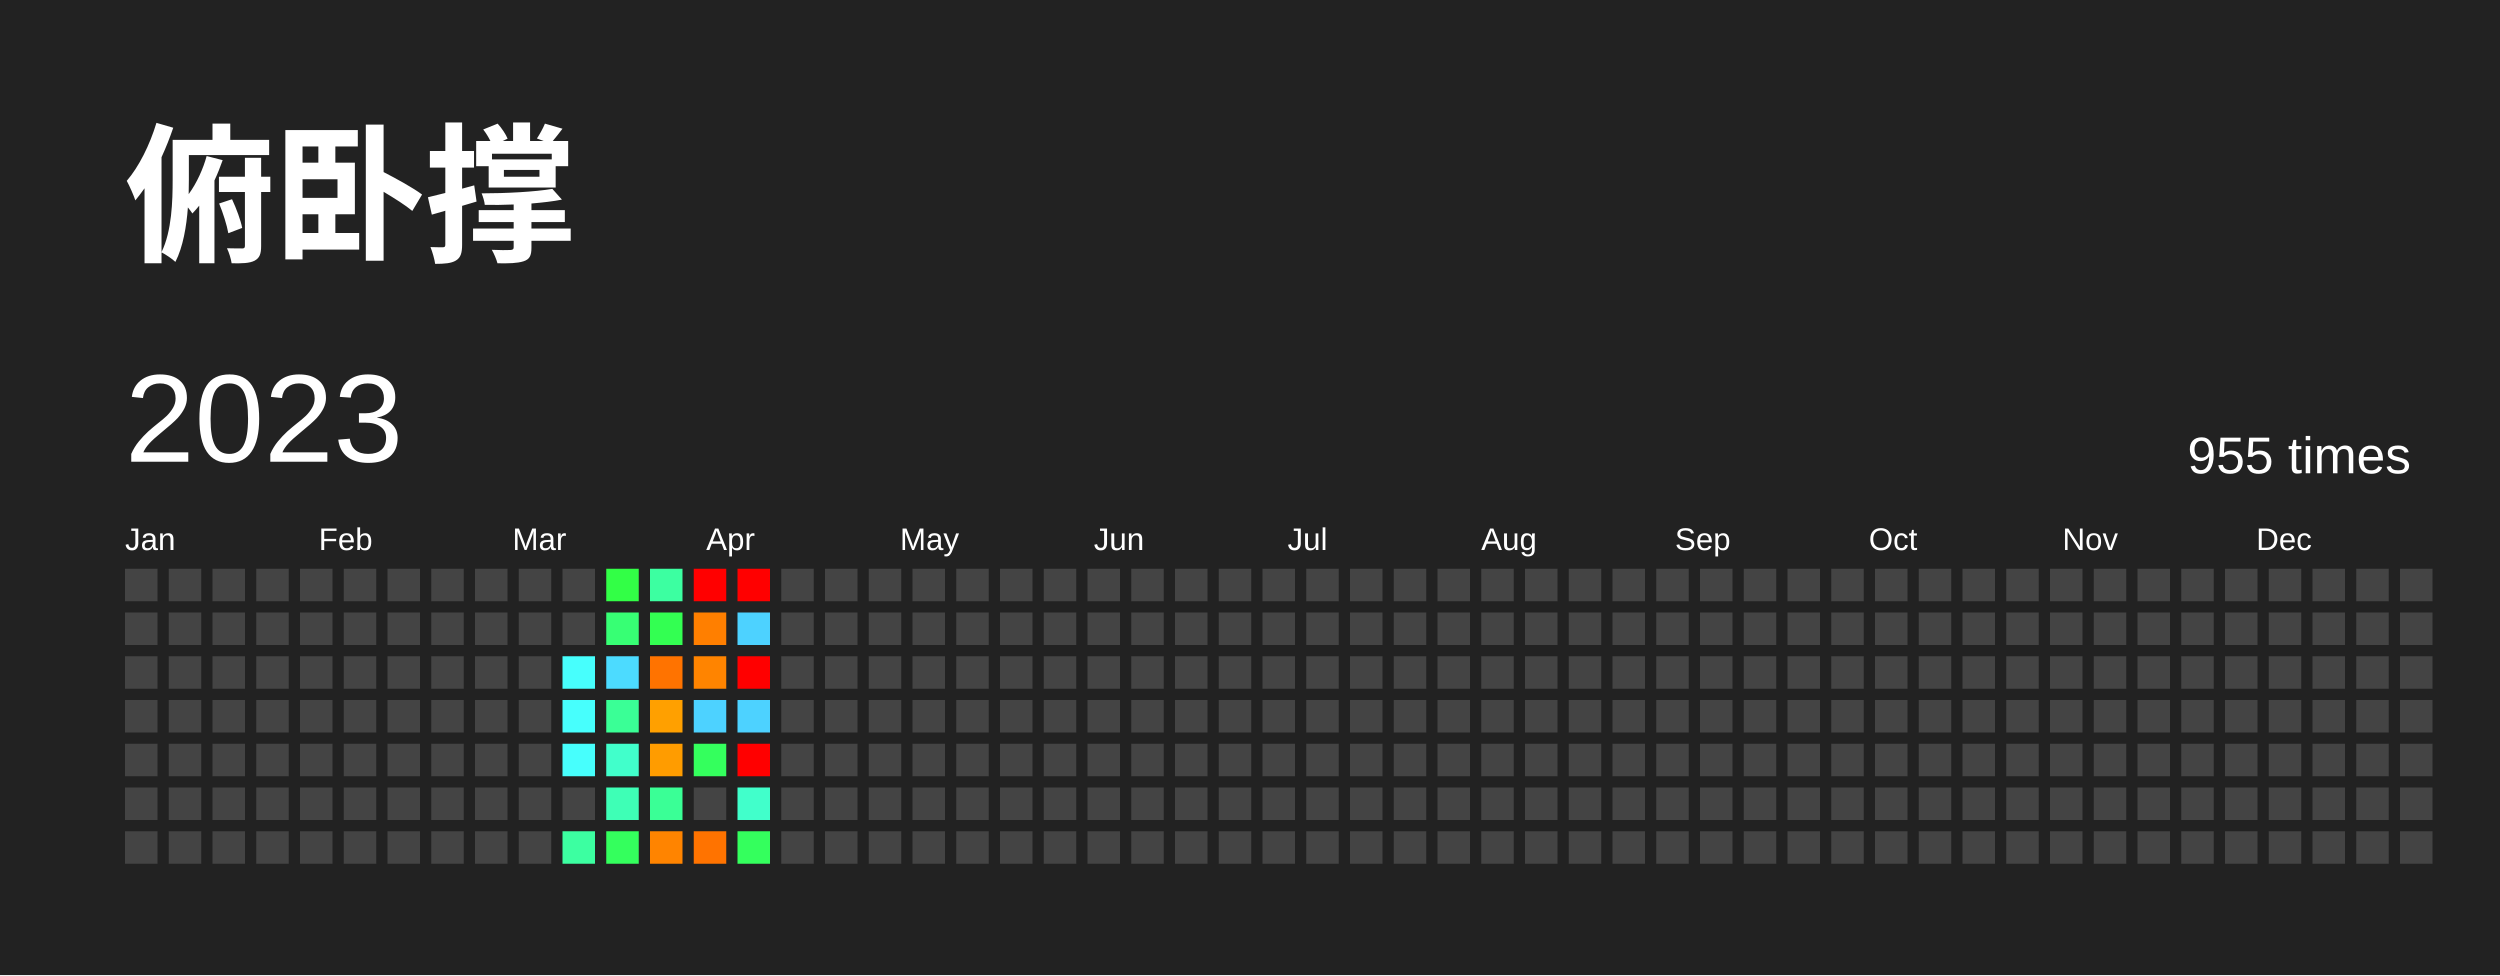
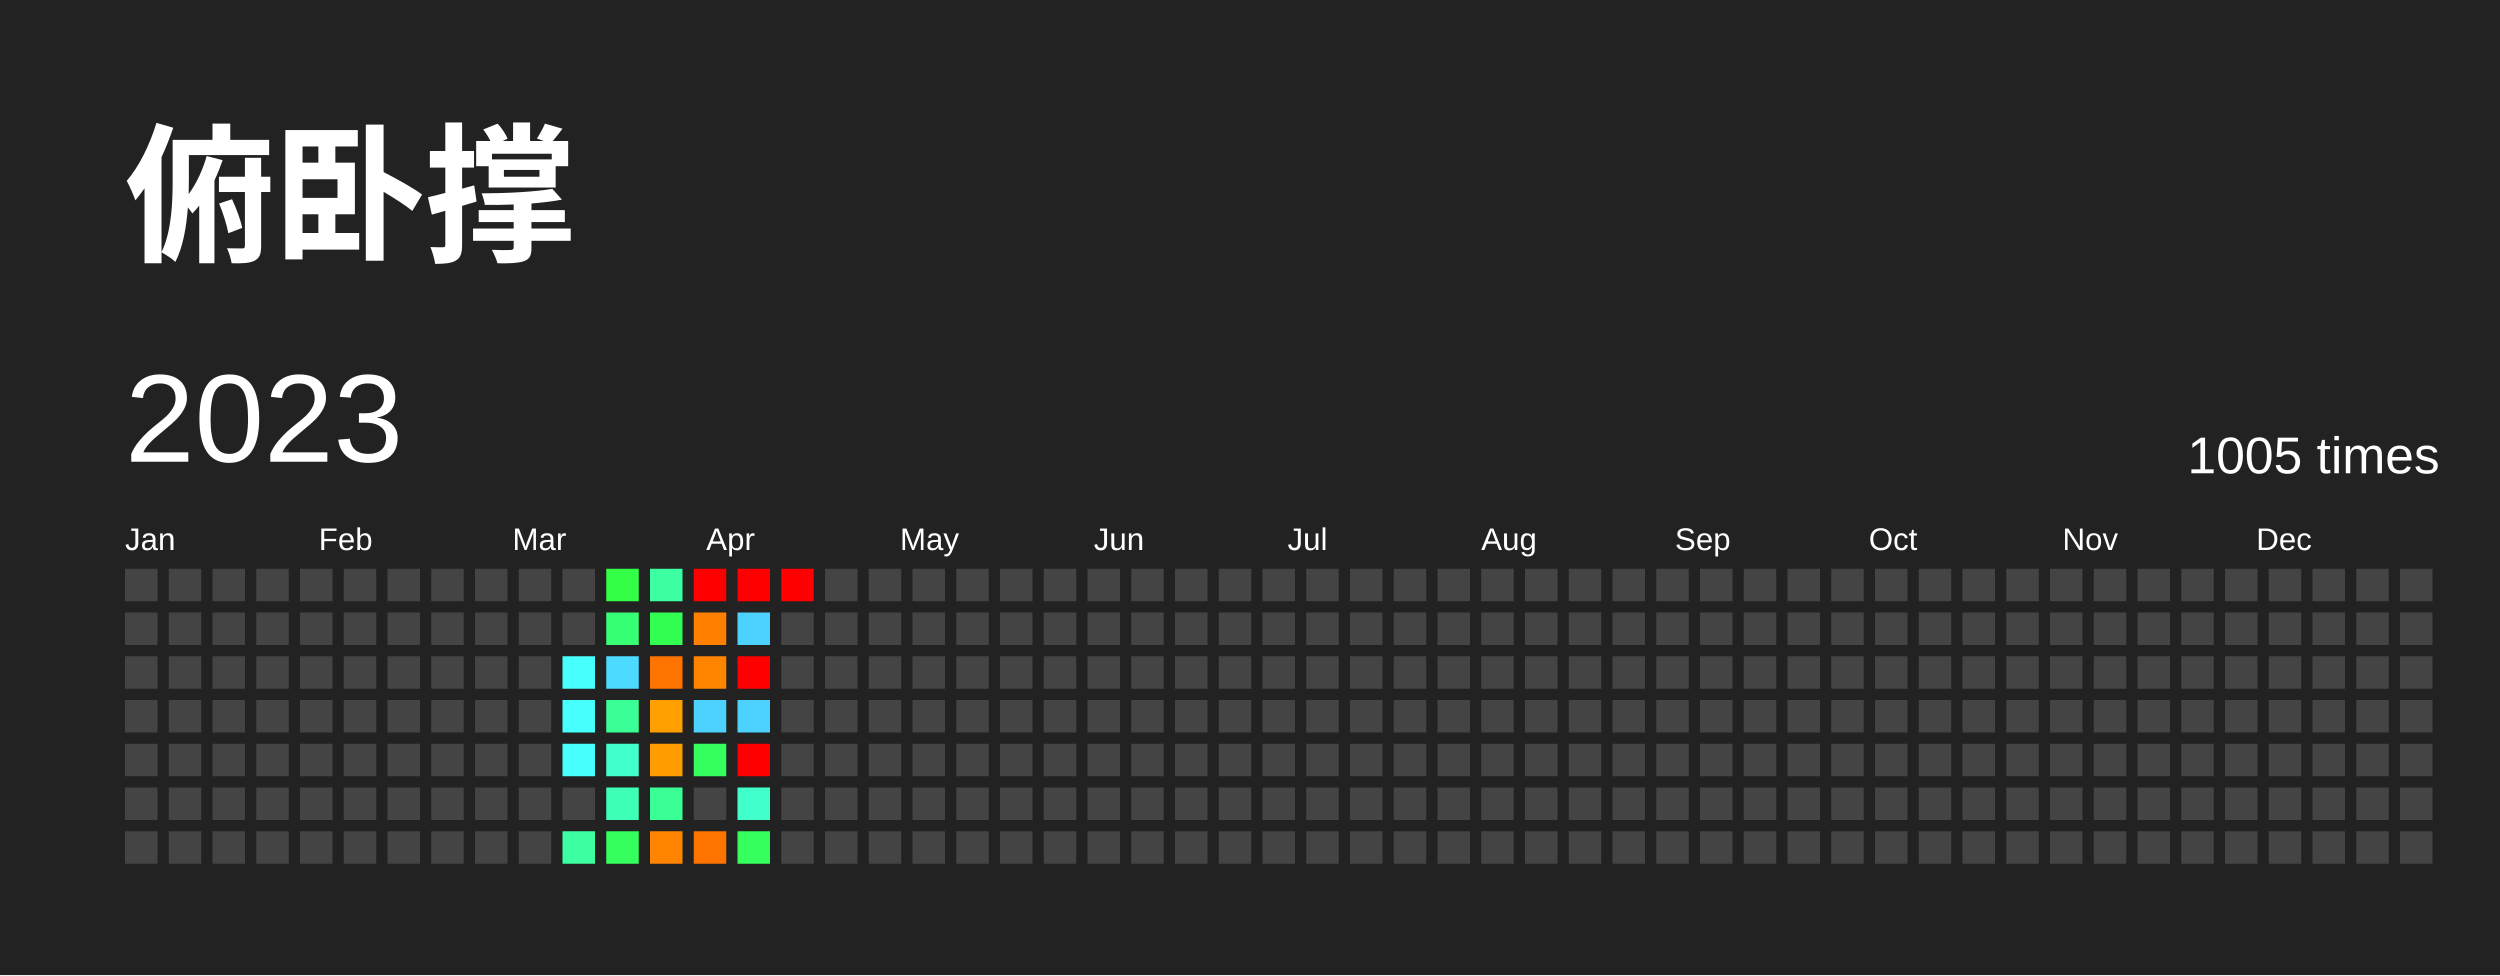
<svg xmlns="http://www.w3.org/2000/svg" baseProfile="full" height="78mm" version="1.1" viewBox="0,0,200,78" width="200mm">
  <defs />
  <rect fill="#222222" height="78" width="200" x="0" y="0" />
  <text fill="#FFFFFF" style="font-size:12px; font-family:Arial; font-weight:bold;" x="10" y="20">俯卧撑</text>
  <text dominant-baseline="hanging" fill="#FFFFFF" style="font-size:10.0px; font-family:Arial;" x="10" y="30">2023</text>
-   <text dominant-baseline="hanging" fill="#FFFFFF" style="font-size:4.125px; font-family:Arial;" x="175" y="35">955 times</text>
+   <text dominant-baseline="hanging" fill="#FFFFFF" style="font-size:4.125px; font-family:Arial;" x="175" y="35">1005 times</text>
  <text fill="#FFFFFF" style="font-size:2.5px; font-family:Arial" x="10.0" y="44">Jan</text>
  <text fill="#FFFFFF" style="font-size:2.5px; font-family:Arial" x="25.5" y="44">Feb</text>
  <text fill="#FFFFFF" style="font-size:2.5px; font-family:Arial" x="41.0" y="44">Mar</text>
  <text fill="#FFFFFF" style="font-size:2.5px; font-family:Arial" x="56.5" y="44">Apr</text>
  <text fill="#FFFFFF" style="font-size:2.5px; font-family:Arial" x="72.0" y="44">May</text>
  <text fill="#FFFFFF" style="font-size:2.5px; font-family:Arial" x="87.5" y="44">Jun</text>
  <text fill="#FFFFFF" style="font-size:2.5px; font-family:Arial" x="103.0" y="44">Jul</text>
  <text fill="#FFFFFF" style="font-size:2.5px; font-family:Arial" x="118.5" y="44">Aug</text>
  <text fill="#FFFFFF" style="font-size:2.5px; font-family:Arial" x="134.0" y="44">Sep</text>
  <text fill="#FFFFFF" style="font-size:2.5px; font-family:Arial" x="149.5" y="44">Oct</text>
  <text fill="#FFFFFF" style="font-size:2.5px; font-family:Arial" x="165.0" y="44">Nov</text>
  <text fill="#FFFFFF" style="font-size:2.5px; font-family:Arial" x="180.5" y="44">Dec</text>
  <rect fill="#444444" height="2.6" width="2.6" x="10.0" y="45.5" />
  <rect fill="#444444" height="2.6" width="2.6" x="10.0" y="49.0" />
  <rect fill="#444444" height="2.6" width="2.6" x="10.0" y="52.5" />
  <rect fill="#444444" height="2.6" width="2.6" x="10.0" y="56.0" />
  <rect fill="#444444" height="2.6" width="2.6" x="10.0" y="59.5" />
  <rect fill="#444444" height="2.6" width="2.6" x="10.0" y="63.0" />
  <rect fill="#444444" height="2.6" width="2.6" x="10.0" y="66.5" />
  <rect fill="#444444" height="2.6" width="2.6" x="13.5" y="45.5" />
  <rect fill="#444444" height="2.6" width="2.6" x="13.5" y="49.0" />
  <rect fill="#444444" height="2.6" width="2.6" x="13.5" y="52.5" />
  <rect fill="#444444" height="2.6" width="2.6" x="13.5" y="56.0" />
  <rect fill="#444444" height="2.6" width="2.6" x="13.5" y="59.5" />
  <rect fill="#444444" height="2.6" width="2.6" x="13.5" y="63.0" />
  <rect fill="#444444" height="2.6" width="2.6" x="13.5" y="66.5" />
  <rect fill="#444444" height="2.6" width="2.6" x="17.0" y="45.5" />
  <rect fill="#444444" height="2.6" width="2.6" x="17.0" y="49.0" />
  <rect fill="#444444" height="2.6" width="2.6" x="17.0" y="52.5" />
  <rect fill="#444444" height="2.6" width="2.6" x="17.0" y="56.0" />
  <rect fill="#444444" height="2.6" width="2.6" x="17.0" y="59.5" />
  <rect fill="#444444" height="2.6" width="2.6" x="17.0" y="63.0" />
  <rect fill="#444444" height="2.6" width="2.6" x="17.0" y="66.5" />
  <rect fill="#444444" height="2.6" width="2.6" x="20.5" y="45.5" />
  <rect fill="#444444" height="2.6" width="2.6" x="20.5" y="49.0" />
  <rect fill="#444444" height="2.6" width="2.6" x="20.5" y="52.5" />
  <rect fill="#444444" height="2.6" width="2.6" x="20.5" y="56.0" />
  <rect fill="#444444" height="2.6" width="2.6" x="20.5" y="59.5" />
  <rect fill="#444444" height="2.6" width="2.6" x="20.5" y="63.0" />
  <rect fill="#444444" height="2.6" width="2.6" x="20.5" y="66.5" />
  <rect fill="#444444" height="2.6" width="2.6" x="24.0" y="45.5" />
  <rect fill="#444444" height="2.6" width="2.6" x="24.0" y="49.0" />
  <rect fill="#444444" height="2.6" width="2.6" x="24.0" y="52.5" />
  <rect fill="#444444" height="2.6" width="2.6" x="24.0" y="56.0" />
  <rect fill="#444444" height="2.6" width="2.6" x="24.0" y="59.5" />
  <rect fill="#444444" height="2.6" width="2.6" x="24.0" y="63.0" />
  <rect fill="#444444" height="2.6" width="2.6" x="24.0" y="66.5" />
  <rect fill="#444444" height="2.6" width="2.6" x="27.5" y="45.5" />
  <rect fill="#444444" height="2.6" width="2.6" x="27.5" y="49.0" />
  <rect fill="#444444" height="2.6" width="2.6" x="27.5" y="52.5" />
  <rect fill="#444444" height="2.6" width="2.6" x="27.5" y="56.0" />
  <rect fill="#444444" height="2.6" width="2.6" x="27.5" y="59.5" />
  <rect fill="#444444" height="2.6" width="2.6" x="27.5" y="63.0" />
  <rect fill="#444444" height="2.6" width="2.6" x="27.5" y="66.5" />
  <rect fill="#444444" height="2.6" width="2.6" x="31.0" y="45.5" />
  <rect fill="#444444" height="2.6" width="2.6" x="31.0" y="49.0" />
  <rect fill="#444444" height="2.6" width="2.6" x="31.0" y="52.5" />
  <rect fill="#444444" height="2.6" width="2.6" x="31.0" y="56.0" />
  <rect fill="#444444" height="2.6" width="2.6" x="31.0" y="59.5" />
  <rect fill="#444444" height="2.6" width="2.6" x="31.0" y="63.0" />
  <rect fill="#444444" height="2.6" width="2.6" x="31.0" y="66.5" />
  <rect fill="#444444" height="2.6" width="2.6" x="34.5" y="45.5" />
  <rect fill="#444444" height="2.6" width="2.6" x="34.5" y="49.0" />
  <rect fill="#444444" height="2.6" width="2.6" x="34.5" y="52.5" />
  <rect fill="#444444" height="2.6" width="2.6" x="34.5" y="56.0" />
  <rect fill="#444444" height="2.6" width="2.6" x="34.5" y="59.5" />
  <rect fill="#444444" height="2.6" width="2.6" x="34.5" y="63.0" />
  <rect fill="#444444" height="2.6" width="2.6" x="34.5" y="66.5" />
  <rect fill="#444444" height="2.6" width="2.6" x="38.0" y="45.5" />
  <rect fill="#444444" height="2.6" width="2.6" x="38.0" y="49.0" />
  <rect fill="#444444" height="2.6" width="2.6" x="38.0" y="52.5" />
  <rect fill="#444444" height="2.6" width="2.6" x="38.0" y="56.0" />
  <rect fill="#444444" height="2.6" width="2.6" x="38.0" y="59.5" />
  <rect fill="#444444" height="2.6" width="2.6" x="38.0" y="63.0" />
  <rect fill="#444444" height="2.6" width="2.6" x="38.0" y="66.5" />
  <rect fill="#444444" height="2.6" width="2.6" x="41.5" y="45.5" />
  <rect fill="#444444" height="2.6" width="2.6" x="41.5" y="49.0" />
  <rect fill="#444444" height="2.6" width="2.6" x="41.5" y="52.5" />
  <rect fill="#444444" height="2.6" width="2.6" x="41.5" y="56.0" />
  <rect fill="#444444" height="2.6" width="2.6" x="41.5" y="59.5" />
  <rect fill="#444444" height="2.6" width="2.6" x="41.5" y="63.0" />
  <rect fill="#444444" height="2.6" width="2.6" x="41.5" y="66.5" />
  <rect fill="#444444" height="2.6" width="2.6" x="45.0" y="45.5" />
  <rect fill="#444444" height="2.6" width="2.6" x="45.0" y="49.0" />
  <rect fill="#47fffd" height="2.6" width="2.6" x="45.0" y="52.5" />
  <rect fill="#47fffd" height="2.6" width="2.6" x="45.0" y="56.0" />
  <rect fill="#47fffd" height="2.6" width="2.6" x="45.0" y="59.5" />
  <rect fill="#444444" height="2.6" width="2.6" x="45.0" y="63.0" />
  <rect fill="#3cffa1" height="2.6" width="2.6" x="45.0" y="66.5" />
  <rect fill="#32ff46" height="2.6" width="2.6" x="48.5" y="45.5" />
  <rect fill="#37ff74" height="2.6" width="2.6" x="48.5" y="49.0" />
  <rect fill="#4cdbff" height="2.6" width="2.6" x="48.5" y="52.5" />
  <rect fill="#3aff96" height="2.6" width="2.6" x="48.5" y="56.0" />
  <rect fill="#41ffcb" height="2.6" width="2.6" x="48.5" y="59.5" />
  <rect fill="#3effb6" height="2.6" width="2.6" x="48.5" y="63.0" />
  <rect fill="#34ff5d" height="2.6" width="2.6" x="48.5" y="66.5" />
  <rect fill="#3cffa1" height="2.6" width="2.6" x="52.0" y="45.5" />
  <rect fill="#33ff52" height="2.6" width="2.6" x="52.0" y="49.0" />
  <rect fill="#ff7300" height="2.6" width="2.6" x="52.0" y="52.5" />
  <rect fill="#ffa000" height="2.6" width="2.6" x="52.0" y="56.0" />
  <rect fill="#ff9c00" height="2.6" width="2.6" x="52.0" y="59.5" />
  <rect fill="#3aff96" height="2.6" width="2.6" x="52.0" y="63.0" />
  <rect fill="#ff8400" height="2.6" width="2.6" x="52.0" y="66.5" />
  <rect fill="red" height="2.6" width="2.6" x="55.5" y="45.5" />
  <rect fill="#ff7f00" height="2.6" width="2.6" x="55.5" y="49.0" />
  <rect fill="#ff8400" height="2.6" width="2.6" x="55.5" y="52.5" />
  <rect fill="#4dd2ff" height="2.6" width="2.6" x="55.5" y="56.0" />
  <rect fill="#34ff5d" height="2.6" width="2.6" x="55.5" y="59.5" />
  <rect fill="#444444" height="2.6" width="2.6" x="55.5" y="63.0" />
  <rect fill="#ff7300" height="2.6" width="2.6" x="55.5" y="66.5" />
  <rect fill="red" height="2.6" width="2.6" x="59.0" y="45.5" />
  <rect fill="#4dd2ff" height="2.6" width="2.6" x="59.0" y="49.0" />
  <rect fill="red" height="2.6" width="2.6" x="59.0" y="52.5" />
  <rect fill="#4dd2ff" height="2.6" width="2.6" x="59.0" y="56.0" />
  <rect fill="red" height="2.6" width="2.6" x="59.0" y="59.5" />
  <rect fill="#41ffcb" height="2.6" width="2.6" x="59.0" y="63.0" />
  <rect fill="#34ff5d" height="2.6" width="2.6" x="59.0" y="66.5" />
-   <rect fill="#444444" height="2.6" width="2.6" x="62.5" y="45.5" />
+   <rect fill="red" height="2.6" width="2.6" x="62.5" y="45.5" />
  <rect fill="#444444" height="2.6" width="2.6" x="62.5" y="49.0" />
  <rect fill="#444444" height="2.6" width="2.6" x="62.5" y="52.5" />
  <rect fill="#444444" height="2.6" width="2.6" x="62.5" y="56.0" />
  <rect fill="#444444" height="2.6" width="2.6" x="62.5" y="59.5" />
  <rect fill="#444444" height="2.6" width="2.6" x="62.5" y="63.0" />
  <rect fill="#444444" height="2.6" width="2.6" x="62.5" y="66.5" />
  <rect fill="#444444" height="2.6" width="2.6" x="66.0" y="45.5" />
  <rect fill="#444444" height="2.6" width="2.6" x="66.0" y="49.0" />
  <rect fill="#444444" height="2.6" width="2.6" x="66.0" y="52.5" />
  <rect fill="#444444" height="2.6" width="2.6" x="66.0" y="56.0" />
  <rect fill="#444444" height="2.6" width="2.6" x="66.0" y="59.5" />
  <rect fill="#444444" height="2.6" width="2.6" x="66.0" y="63.0" />
  <rect fill="#444444" height="2.6" width="2.6" x="66.0" y="66.5" />
  <rect fill="#444444" height="2.6" width="2.6" x="69.5" y="45.5" />
  <rect fill="#444444" height="2.6" width="2.6" x="69.5" y="49.0" />
  <rect fill="#444444" height="2.6" width="2.6" x="69.5" y="52.5" />
  <rect fill="#444444" height="2.6" width="2.6" x="69.5" y="56.0" />
  <rect fill="#444444" height="2.6" width="2.6" x="69.5" y="59.5" />
  <rect fill="#444444" height="2.6" width="2.6" x="69.5" y="63.0" />
  <rect fill="#444444" height="2.6" width="2.6" x="69.5" y="66.5" />
  <rect fill="#444444" height="2.6" width="2.6" x="73.0" y="45.5" />
  <rect fill="#444444" height="2.6" width="2.6" x="73.0" y="49.0" />
  <rect fill="#444444" height="2.6" width="2.6" x="73.0" y="52.5" />
  <rect fill="#444444" height="2.6" width="2.6" x="73.0" y="56.0" />
  <rect fill="#444444" height="2.6" width="2.6" x="73.0" y="59.5" />
  <rect fill="#444444" height="2.6" width="2.6" x="73.0" y="63.0" />
  <rect fill="#444444" height="2.6" width="2.6" x="73.0" y="66.5" />
  <rect fill="#444444" height="2.6" width="2.6" x="76.5" y="45.5" />
  <rect fill="#444444" height="2.6" width="2.6" x="76.5" y="49.0" />
  <rect fill="#444444" height="2.6" width="2.6" x="76.5" y="52.5" />
  <rect fill="#444444" height="2.6" width="2.6" x="76.5" y="56.0" />
  <rect fill="#444444" height="2.6" width="2.6" x="76.5" y="59.5" />
  <rect fill="#444444" height="2.6" width="2.6" x="76.5" y="63.0" />
  <rect fill="#444444" height="2.6" width="2.6" x="76.5" y="66.5" />
  <rect fill="#444444" height="2.6" width="2.6" x="80.0" y="45.5" />
  <rect fill="#444444" height="2.6" width="2.6" x="80.0" y="49.0" />
  <rect fill="#444444" height="2.6" width="2.6" x="80.0" y="52.5" />
  <rect fill="#444444" height="2.6" width="2.6" x="80.0" y="56.0" />
  <rect fill="#444444" height="2.6" width="2.6" x="80.0" y="59.5" />
  <rect fill="#444444" height="2.6" width="2.6" x="80.0" y="63.0" />
  <rect fill="#444444" height="2.6" width="2.6" x="80.0" y="66.5" />
  <rect fill="#444444" height="2.6" width="2.6" x="83.5" y="45.5" />
  <rect fill="#444444" height="2.6" width="2.6" x="83.5" y="49.0" />
  <rect fill="#444444" height="2.6" width="2.6" x="83.5" y="52.5" />
  <rect fill="#444444" height="2.6" width="2.6" x="83.5" y="56.0" />
  <rect fill="#444444" height="2.6" width="2.6" x="83.5" y="59.5" />
  <rect fill="#444444" height="2.6" width="2.6" x="83.5" y="63.0" />
  <rect fill="#444444" height="2.6" width="2.6" x="83.5" y="66.5" />
  <rect fill="#444444" height="2.6" width="2.6" x="87.0" y="45.5" />
  <rect fill="#444444" height="2.6" width="2.6" x="87.0" y="49.0" />
  <rect fill="#444444" height="2.6" width="2.6" x="87.0" y="52.5" />
  <rect fill="#444444" height="2.6" width="2.6" x="87.0" y="56.0" />
  <rect fill="#444444" height="2.6" width="2.6" x="87.0" y="59.5" />
  <rect fill="#444444" height="2.6" width="2.6" x="87.0" y="63.0" />
  <rect fill="#444444" height="2.6" width="2.6" x="87.0" y="66.5" />
  <rect fill="#444444" height="2.6" width="2.6" x="90.5" y="45.5" />
  <rect fill="#444444" height="2.6" width="2.6" x="90.5" y="49.0" />
  <rect fill="#444444" height="2.6" width="2.6" x="90.5" y="52.5" />
  <rect fill="#444444" height="2.6" width="2.6" x="90.5" y="56.0" />
  <rect fill="#444444" height="2.6" width="2.6" x="90.5" y="59.5" />
  <rect fill="#444444" height="2.6" width="2.6" x="90.5" y="63.0" />
  <rect fill="#444444" height="2.6" width="2.6" x="90.5" y="66.5" />
  <rect fill="#444444" height="2.6" width="2.6" x="94.0" y="45.5" />
  <rect fill="#444444" height="2.6" width="2.6" x="94.0" y="49.0" />
  <rect fill="#444444" height="2.6" width="2.6" x="94.0" y="52.5" />
  <rect fill="#444444" height="2.6" width="2.6" x="94.0" y="56.0" />
  <rect fill="#444444" height="2.6" width="2.6" x="94.0" y="59.5" />
  <rect fill="#444444" height="2.6" width="2.6" x="94.0" y="63.0" />
  <rect fill="#444444" height="2.6" width="2.6" x="94.0" y="66.5" />
  <rect fill="#444444" height="2.6" width="2.6" x="97.5" y="45.5" />
  <rect fill="#444444" height="2.6" width="2.6" x="97.5" y="49.0" />
  <rect fill="#444444" height="2.6" width="2.6" x="97.5" y="52.5" />
  <rect fill="#444444" height="2.6" width="2.6" x="97.5" y="56.0" />
  <rect fill="#444444" height="2.6" width="2.6" x="97.5" y="59.5" />
  <rect fill="#444444" height="2.6" width="2.6" x="97.5" y="63.0" />
  <rect fill="#444444" height="2.6" width="2.6" x="97.5" y="66.5" />
  <rect fill="#444444" height="2.6" width="2.6" x="101.0" y="45.5" />
  <rect fill="#444444" height="2.6" width="2.6" x="101.0" y="49.0" />
  <rect fill="#444444" height="2.6" width="2.6" x="101.0" y="52.5" />
  <rect fill="#444444" height="2.6" width="2.6" x="101.0" y="56.0" />
  <rect fill="#444444" height="2.6" width="2.6" x="101.0" y="59.5" />
  <rect fill="#444444" height="2.6" width="2.6" x="101.0" y="63.0" />
  <rect fill="#444444" height="2.6" width="2.6" x="101.0" y="66.5" />
  <rect fill="#444444" height="2.6" width="2.6" x="104.5" y="45.5" />
  <rect fill="#444444" height="2.6" width="2.6" x="104.5" y="49.0" />
  <rect fill="#444444" height="2.6" width="2.6" x="104.5" y="52.5" />
  <rect fill="#444444" height="2.6" width="2.6" x="104.5" y="56.0" />
  <rect fill="#444444" height="2.6" width="2.6" x="104.5" y="59.5" />
  <rect fill="#444444" height="2.6" width="2.6" x="104.5" y="63.0" />
  <rect fill="#444444" height="2.6" width="2.6" x="104.5" y="66.5" />
  <rect fill="#444444" height="2.6" width="2.6" x="108.0" y="45.5" />
  <rect fill="#444444" height="2.6" width="2.6" x="108.0" y="49.0" />
  <rect fill="#444444" height="2.6" width="2.6" x="108.0" y="52.5" />
  <rect fill="#444444" height="2.6" width="2.6" x="108.0" y="56.0" />
  <rect fill="#444444" height="2.6" width="2.6" x="108.0" y="59.5" />
  <rect fill="#444444" height="2.6" width="2.6" x="108.0" y="63.0" />
  <rect fill="#444444" height="2.6" width="2.6" x="108.0" y="66.5" />
  <rect fill="#444444" height="2.6" width="2.6" x="111.5" y="45.5" />
  <rect fill="#444444" height="2.6" width="2.6" x="111.5" y="49.0" />
  <rect fill="#444444" height="2.6" width="2.6" x="111.5" y="52.5" />
  <rect fill="#444444" height="2.6" width="2.6" x="111.5" y="56.0" />
  <rect fill="#444444" height="2.6" width="2.6" x="111.5" y="59.5" />
  <rect fill="#444444" height="2.6" width="2.6" x="111.5" y="63.0" />
  <rect fill="#444444" height="2.6" width="2.6" x="111.5" y="66.5" />
  <rect fill="#444444" height="2.6" width="2.6" x="115.0" y="45.5" />
  <rect fill="#444444" height="2.6" width="2.6" x="115.0" y="49.0" />
  <rect fill="#444444" height="2.6" width="2.6" x="115.0" y="52.5" />
  <rect fill="#444444" height="2.6" width="2.6" x="115.0" y="56.0" />
  <rect fill="#444444" height="2.6" width="2.6" x="115.0" y="59.5" />
  <rect fill="#444444" height="2.6" width="2.6" x="115.0" y="63.0" />
  <rect fill="#444444" height="2.6" width="2.6" x="115.0" y="66.5" />
  <rect fill="#444444" height="2.6" width="2.6" x="118.5" y="45.5" />
  <rect fill="#444444" height="2.6" width="2.6" x="118.5" y="49.0" />
  <rect fill="#444444" height="2.6" width="2.6" x="118.5" y="52.5" />
  <rect fill="#444444" height="2.6" width="2.6" x="118.5" y="56.0" />
  <rect fill="#444444" height="2.6" width="2.6" x="118.5" y="59.5" />
  <rect fill="#444444" height="2.6" width="2.6" x="118.5" y="63.0" />
  <rect fill="#444444" height="2.6" width="2.6" x="118.5" y="66.5" />
  <rect fill="#444444" height="2.6" width="2.6" x="122.0" y="45.5" />
  <rect fill="#444444" height="2.6" width="2.6" x="122.0" y="49.0" />
  <rect fill="#444444" height="2.6" width="2.6" x="122.0" y="52.5" />
  <rect fill="#444444" height="2.6" width="2.6" x="122.0" y="56.0" />
  <rect fill="#444444" height="2.6" width="2.6" x="122.0" y="59.5" />
  <rect fill="#444444" height="2.6" width="2.6" x="122.0" y="63.0" />
  <rect fill="#444444" height="2.6" width="2.6" x="122.0" y="66.5" />
  <rect fill="#444444" height="2.6" width="2.6" x="125.5" y="45.5" />
  <rect fill="#444444" height="2.6" width="2.6" x="125.5" y="49.0" />
  <rect fill="#444444" height="2.6" width="2.6" x="125.5" y="52.5" />
  <rect fill="#444444" height="2.6" width="2.6" x="125.5" y="56.0" />
  <rect fill="#444444" height="2.6" width="2.6" x="125.5" y="59.5" />
  <rect fill="#444444" height="2.6" width="2.6" x="125.5" y="63.0" />
  <rect fill="#444444" height="2.6" width="2.6" x="125.5" y="66.5" />
  <rect fill="#444444" height="2.6" width="2.6" x="129.0" y="45.5" />
  <rect fill="#444444" height="2.6" width="2.6" x="129.0" y="49.0" />
  <rect fill="#444444" height="2.6" width="2.6" x="129.0" y="52.5" />
  <rect fill="#444444" height="2.6" width="2.6" x="129.0" y="56.0" />
  <rect fill="#444444" height="2.6" width="2.6" x="129.0" y="59.5" />
  <rect fill="#444444" height="2.6" width="2.6" x="129.0" y="63.0" />
  <rect fill="#444444" height="2.6" width="2.6" x="129.0" y="66.5" />
  <rect fill="#444444" height="2.6" width="2.6" x="132.5" y="45.5" />
  <rect fill="#444444" height="2.6" width="2.6" x="132.5" y="49.0" />
  <rect fill="#444444" height="2.6" width="2.6" x="132.5" y="52.5" />
  <rect fill="#444444" height="2.6" width="2.6" x="132.5" y="56.0" />
  <rect fill="#444444" height="2.6" width="2.6" x="132.5" y="59.5" />
  <rect fill="#444444" height="2.6" width="2.6" x="132.5" y="63.0" />
  <rect fill="#444444" height="2.6" width="2.6" x="132.5" y="66.5" />
  <rect fill="#444444" height="2.6" width="2.6" x="136.0" y="45.5" />
  <rect fill="#444444" height="2.6" width="2.6" x="136.0" y="49.0" />
  <rect fill="#444444" height="2.6" width="2.6" x="136.0" y="52.5" />
  <rect fill="#444444" height="2.6" width="2.6" x="136.0" y="56.0" />
  <rect fill="#444444" height="2.6" width="2.6" x="136.0" y="59.5" />
  <rect fill="#444444" height="2.6" width="2.6" x="136.0" y="63.0" />
  <rect fill="#444444" height="2.6" width="2.6" x="136.0" y="66.5" />
  <rect fill="#444444" height="2.6" width="2.6" x="139.5" y="45.5" />
  <rect fill="#444444" height="2.6" width="2.6" x="139.5" y="49.0" />
  <rect fill="#444444" height="2.6" width="2.6" x="139.5" y="52.5" />
  <rect fill="#444444" height="2.6" width="2.6" x="139.5" y="56.0" />
  <rect fill="#444444" height="2.6" width="2.6" x="139.5" y="59.5" />
  <rect fill="#444444" height="2.6" width="2.6" x="139.5" y="63.0" />
  <rect fill="#444444" height="2.6" width="2.6" x="139.5" y="66.5" />
  <rect fill="#444444" height="2.6" width="2.6" x="143.0" y="45.5" />
  <rect fill="#444444" height="2.6" width="2.6" x="143.0" y="49.0" />
  <rect fill="#444444" height="2.6" width="2.6" x="143.0" y="52.5" />
  <rect fill="#444444" height="2.6" width="2.6" x="143.0" y="56.0" />
  <rect fill="#444444" height="2.6" width="2.6" x="143.0" y="59.5" />
  <rect fill="#444444" height="2.6" width="2.6" x="143.0" y="63.0" />
  <rect fill="#444444" height="2.6" width="2.6" x="143.0" y="66.5" />
  <rect fill="#444444" height="2.6" width="2.6" x="146.5" y="45.5" />
  <rect fill="#444444" height="2.6" width="2.6" x="146.5" y="49.0" />
  <rect fill="#444444" height="2.6" width="2.6" x="146.5" y="52.5" />
  <rect fill="#444444" height="2.6" width="2.6" x="146.5" y="56.0" />
  <rect fill="#444444" height="2.6" width="2.6" x="146.5" y="59.5" />
  <rect fill="#444444" height="2.6" width="2.6" x="146.5" y="63.0" />
  <rect fill="#444444" height="2.6" width="2.6" x="146.5" y="66.5" />
  <rect fill="#444444" height="2.6" width="2.6" x="150.0" y="45.5" />
  <rect fill="#444444" height="2.6" width="2.6" x="150.0" y="49.0" />
  <rect fill="#444444" height="2.6" width="2.6" x="150.0" y="52.5" />
  <rect fill="#444444" height="2.6" width="2.6" x="150.0" y="56.0" />
  <rect fill="#444444" height="2.6" width="2.6" x="150.0" y="59.5" />
  <rect fill="#444444" height="2.6" width="2.6" x="150.0" y="63.0" />
  <rect fill="#444444" height="2.6" width="2.6" x="150.0" y="66.5" />
  <rect fill="#444444" height="2.6" width="2.6" x="153.5" y="45.5" />
  <rect fill="#444444" height="2.6" width="2.6" x="153.5" y="49.0" />
  <rect fill="#444444" height="2.6" width="2.6" x="153.5" y="52.5" />
  <rect fill="#444444" height="2.6" width="2.6" x="153.5" y="56.0" />
  <rect fill="#444444" height="2.6" width="2.6" x="153.5" y="59.5" />
  <rect fill="#444444" height="2.6" width="2.6" x="153.5" y="63.0" />
  <rect fill="#444444" height="2.6" width="2.6" x="153.5" y="66.5" />
  <rect fill="#444444" height="2.6" width="2.6" x="157.0" y="45.5" />
  <rect fill="#444444" height="2.6" width="2.6" x="157.0" y="49.0" />
  <rect fill="#444444" height="2.6" width="2.6" x="157.0" y="52.5" />
  <rect fill="#444444" height="2.6" width="2.6" x="157.0" y="56.0" />
  <rect fill="#444444" height="2.6" width="2.6" x="157.0" y="59.5" />
  <rect fill="#444444" height="2.6" width="2.6" x="157.0" y="63.0" />
  <rect fill="#444444" height="2.6" width="2.6" x="157.0" y="66.5" />
  <rect fill="#444444" height="2.6" width="2.6" x="160.5" y="45.5" />
  <rect fill="#444444" height="2.6" width="2.6" x="160.5" y="49.0" />
  <rect fill="#444444" height="2.6" width="2.6" x="160.5" y="52.5" />
  <rect fill="#444444" height="2.6" width="2.6" x="160.5" y="56.0" />
  <rect fill="#444444" height="2.6" width="2.6" x="160.5" y="59.5" />
  <rect fill="#444444" height="2.6" width="2.6" x="160.5" y="63.0" />
  <rect fill="#444444" height="2.6" width="2.6" x="160.5" y="66.5" />
  <rect fill="#444444" height="2.6" width="2.6" x="164.0" y="45.5" />
  <rect fill="#444444" height="2.6" width="2.6" x="164.0" y="49.0" />
  <rect fill="#444444" height="2.6" width="2.6" x="164.0" y="52.5" />
  <rect fill="#444444" height="2.6" width="2.6" x="164.0" y="56.0" />
  <rect fill="#444444" height="2.6" width="2.6" x="164.0" y="59.5" />
  <rect fill="#444444" height="2.6" width="2.6" x="164.0" y="63.0" />
  <rect fill="#444444" height="2.6" width="2.6" x="164.0" y="66.5" />
  <rect fill="#444444" height="2.6" width="2.6" x="167.5" y="45.5" />
  <rect fill="#444444" height="2.6" width="2.6" x="167.5" y="49.0" />
  <rect fill="#444444" height="2.6" width="2.6" x="167.5" y="52.5" />
  <rect fill="#444444" height="2.6" width="2.6" x="167.5" y="56.0" />
  <rect fill="#444444" height="2.6" width="2.6" x="167.5" y="59.5" />
  <rect fill="#444444" height="2.6" width="2.6" x="167.5" y="63.0" />
  <rect fill="#444444" height="2.6" width="2.6" x="167.5" y="66.5" />
  <rect fill="#444444" height="2.6" width="2.6" x="171.0" y="45.5" />
  <rect fill="#444444" height="2.6" width="2.6" x="171.0" y="49.0" />
  <rect fill="#444444" height="2.6" width="2.6" x="171.0" y="52.5" />
  <rect fill="#444444" height="2.6" width="2.6" x="171.0" y="56.0" />
  <rect fill="#444444" height="2.6" width="2.6" x="171.0" y="59.5" />
  <rect fill="#444444" height="2.6" width="2.6" x="171.0" y="63.0" />
  <rect fill="#444444" height="2.6" width="2.6" x="171.0" y="66.5" />
  <rect fill="#444444" height="2.6" width="2.6" x="174.5" y="45.5" />
  <rect fill="#444444" height="2.6" width="2.6" x="174.5" y="49.0" />
  <rect fill="#444444" height="2.6" width="2.6" x="174.5" y="52.5" />
  <rect fill="#444444" height="2.6" width="2.6" x="174.5" y="56.0" />
  <rect fill="#444444" height="2.6" width="2.6" x="174.5" y="59.5" />
  <rect fill="#444444" height="2.6" width="2.6" x="174.5" y="63.0" />
  <rect fill="#444444" height="2.6" width="2.6" x="174.5" y="66.5" />
  <rect fill="#444444" height="2.6" width="2.6" x="178.0" y="45.5" />
  <rect fill="#444444" height="2.6" width="2.6" x="178.0" y="49.0" />
  <rect fill="#444444" height="2.6" width="2.6" x="178.0" y="52.5" />
  <rect fill="#444444" height="2.6" width="2.6" x="178.0" y="56.0" />
  <rect fill="#444444" height="2.6" width="2.6" x="178.0" y="59.5" />
  <rect fill="#444444" height="2.6" width="2.6" x="178.0" y="63.0" />
  <rect fill="#444444" height="2.6" width="2.6" x="178.0" y="66.5" />
  <rect fill="#444444" height="2.6" width="2.6" x="181.5" y="45.5" />
  <rect fill="#444444" height="2.6" width="2.6" x="181.5" y="49.0" />
  <rect fill="#444444" height="2.6" width="2.6" x="181.5" y="52.5" />
  <rect fill="#444444" height="2.6" width="2.6" x="181.5" y="56.0" />
  <rect fill="#444444" height="2.6" width="2.6" x="181.5" y="59.5" />
  <rect fill="#444444" height="2.6" width="2.6" x="181.5" y="63.0" />
  <rect fill="#444444" height="2.6" width="2.6" x="181.5" y="66.5" />
  <rect fill="#444444" height="2.6" width="2.6" x="185.0" y="45.5" />
  <rect fill="#444444" height="2.6" width="2.6" x="185.0" y="49.0" />
  <rect fill="#444444" height="2.6" width="2.6" x="185.0" y="52.5" />
  <rect fill="#444444" height="2.6" width="2.6" x="185.0" y="56.0" />
  <rect fill="#444444" height="2.6" width="2.6" x="185.0" y="59.5" />
  <rect fill="#444444" height="2.6" width="2.6" x="185.0" y="63.0" />
  <rect fill="#444444" height="2.6" width="2.6" x="185.0" y="66.5" />
  <rect fill="#444444" height="2.6" width="2.6" x="188.5" y="45.5" />
  <rect fill="#444444" height="2.6" width="2.6" x="188.5" y="49.0" />
  <rect fill="#444444" height="2.6" width="2.6" x="188.5" y="52.5" />
  <rect fill="#444444" height="2.6" width="2.6" x="188.5" y="56.0" />
  <rect fill="#444444" height="2.6" width="2.6" x="188.5" y="59.5" />
  <rect fill="#444444" height="2.6" width="2.6" x="188.5" y="63.0" />
  <rect fill="#444444" height="2.6" width="2.6" x="188.5" y="66.5" />
  <rect fill="#444444" height="2.6" width="2.6" x="192.0" y="45.5" />
  <rect fill="#444444" height="2.6" width="2.6" x="192.0" y="49.0" />
  <rect fill="#444444" height="2.6" width="2.6" x="192.0" y="52.5" />
  <rect fill="#444444" height="2.6" width="2.6" x="192.0" y="56.0" />
  <rect fill="#444444" height="2.6" width="2.6" x="192.0" y="59.5" />
  <rect fill="#444444" height="2.6" width="2.6" x="192.0" y="63.0" />
  <rect fill="#444444" height="2.6" width="2.6" x="192.0" y="66.5" />
</svg>
